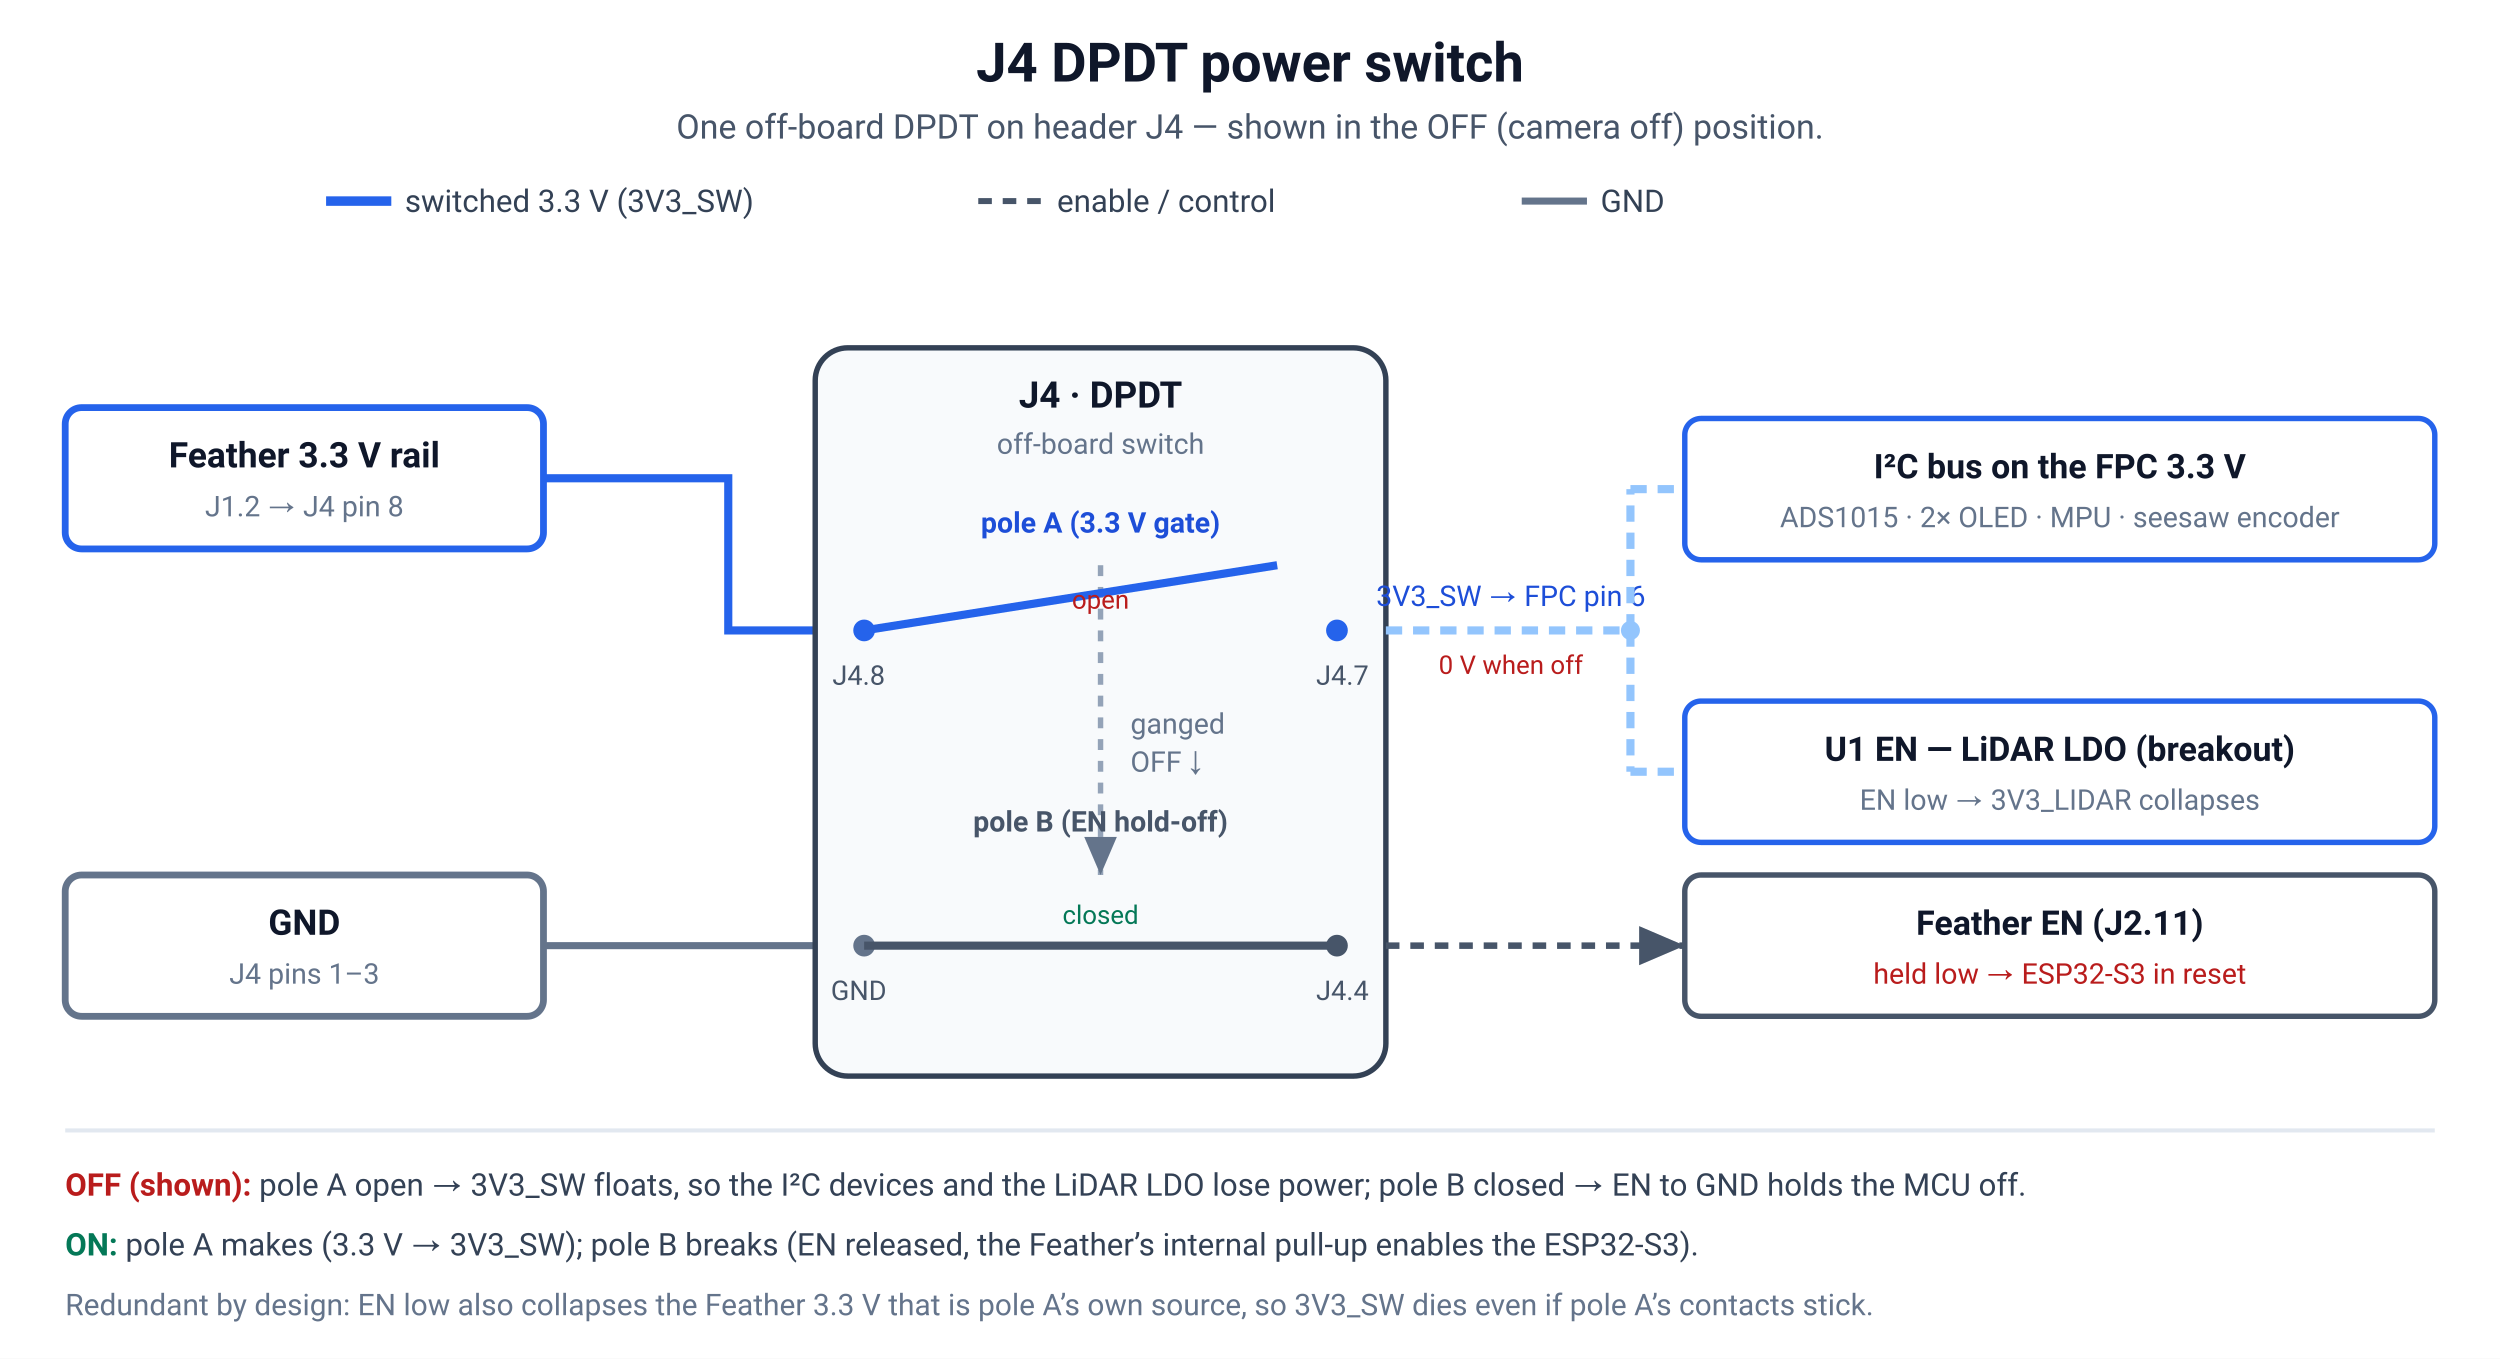
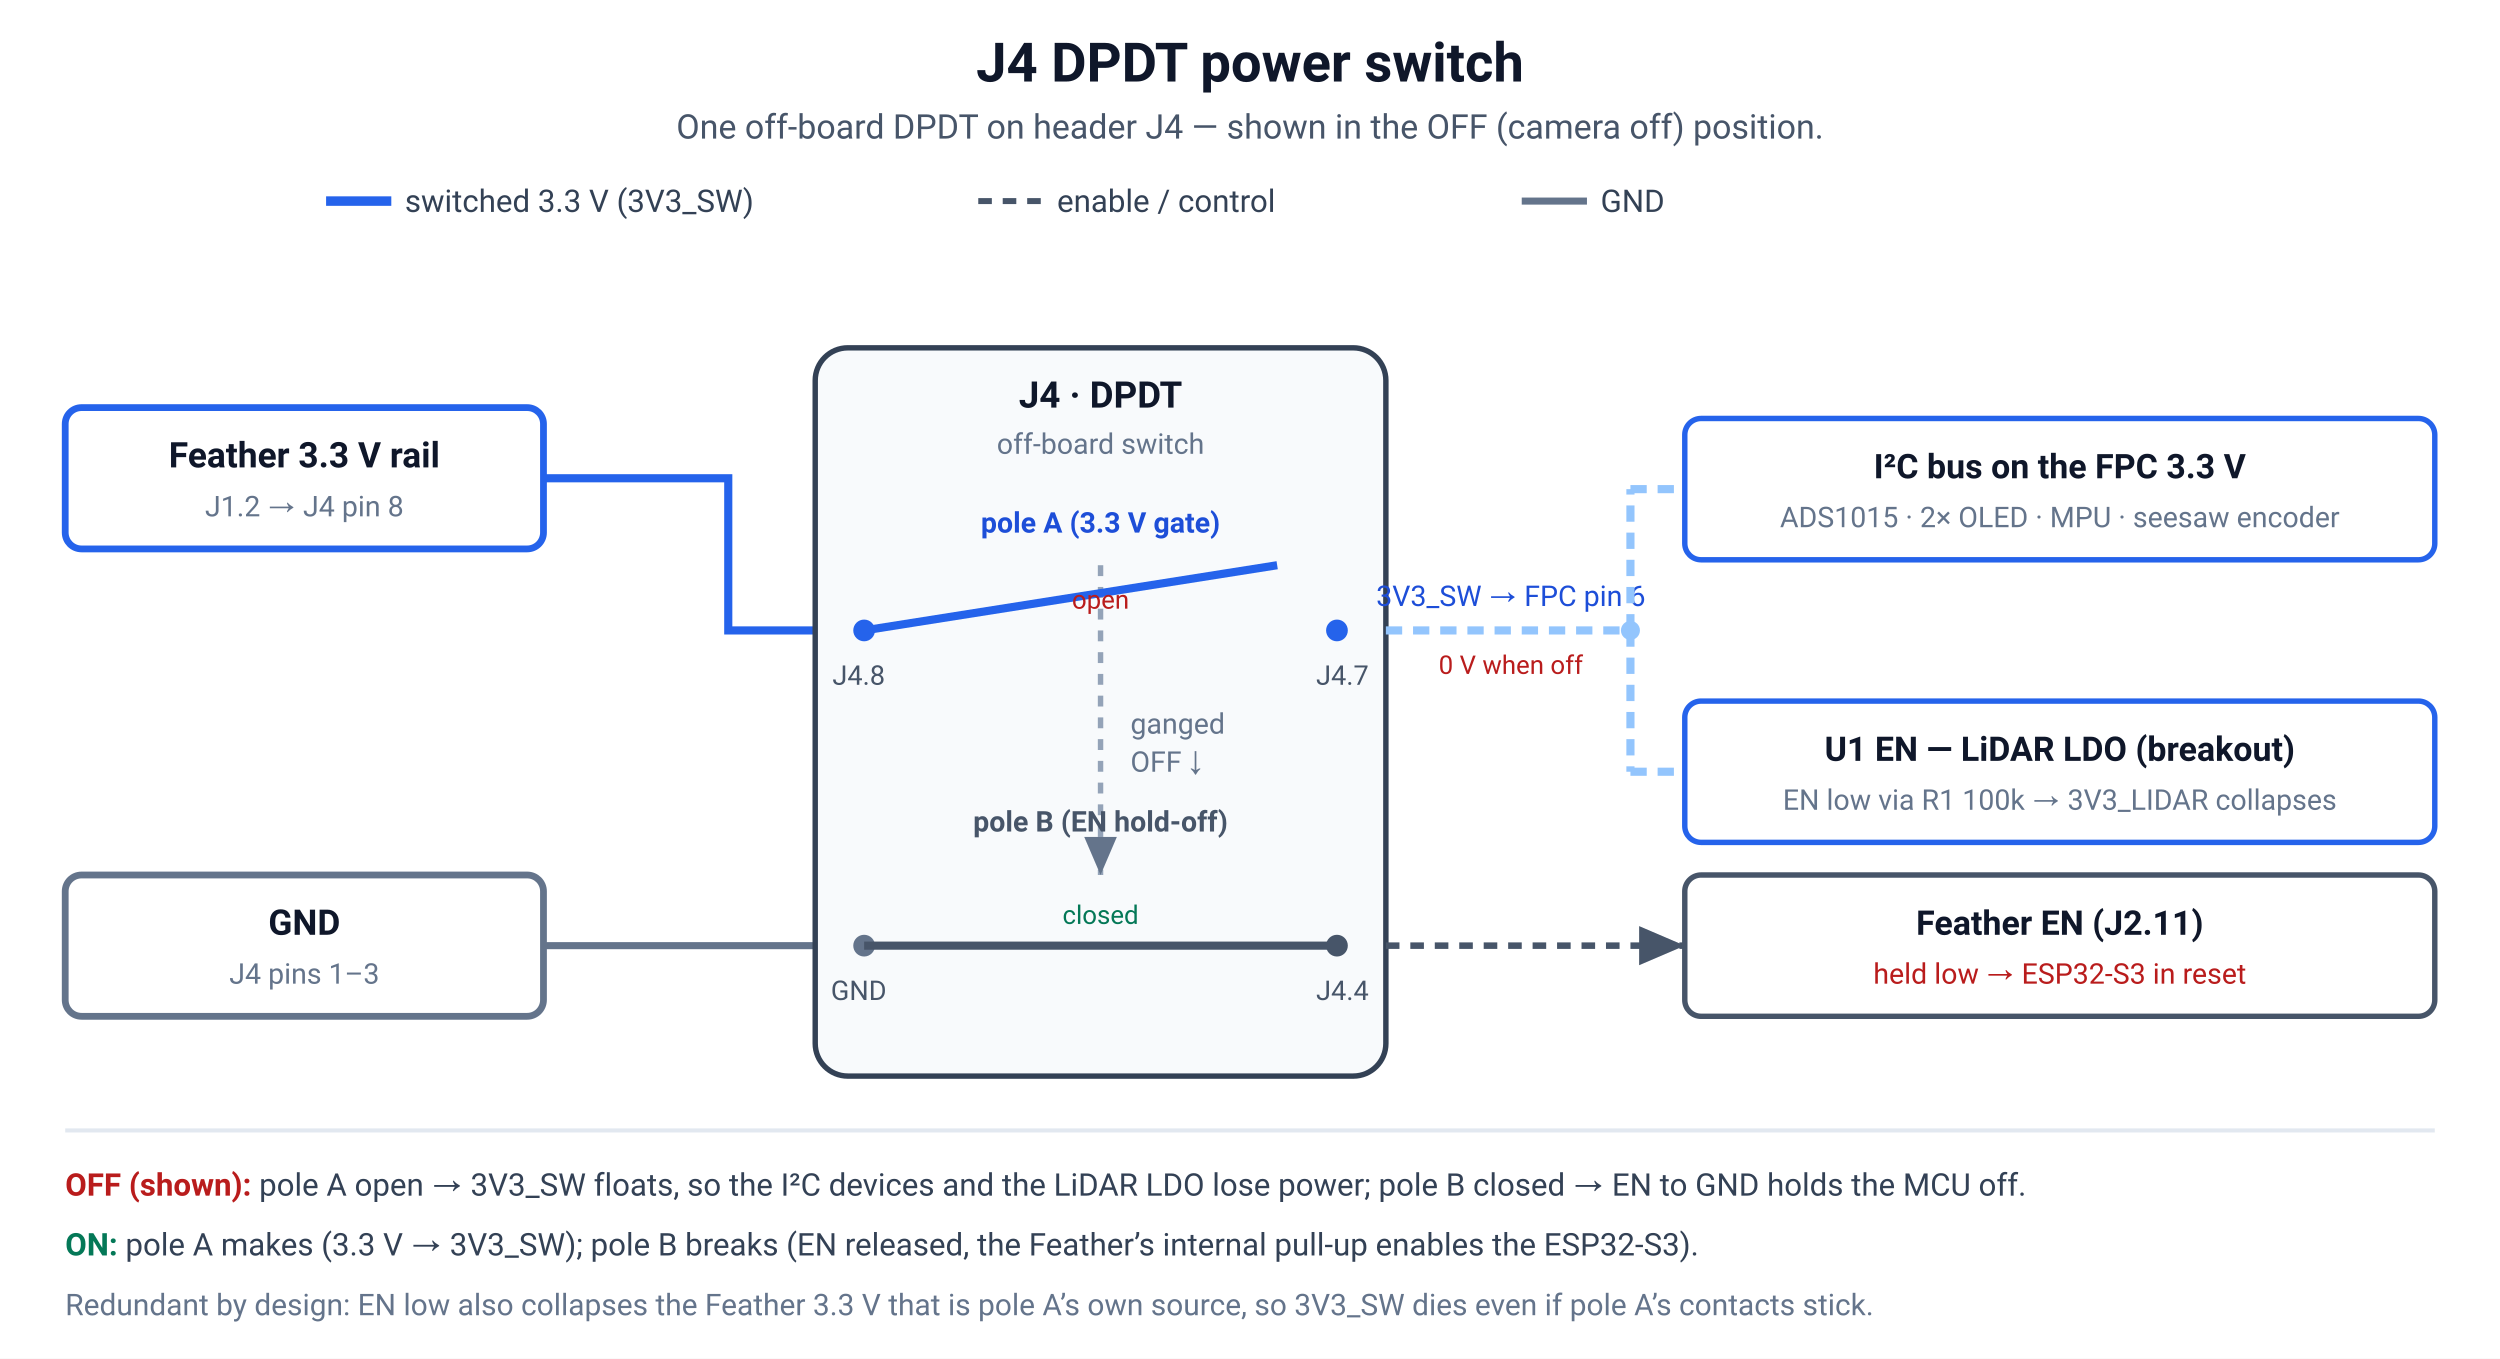
<svg xmlns="http://www.w3.org/2000/svg" viewBox="0 0 920 500" font-family="-apple-system, Segoe UI, Roboto, Helvetica, Arial, sans-serif">
  <defs>
    <marker id="aBlue" markerWidth="9" markerHeight="9" refX="7" refY="3" orient="auto">
      <path d="M0,0 L7,3 L0,6 Z" fill="#2563eb" />
    </marker>
    <marker id="aSlate" markerWidth="9" markerHeight="9" refX="7" refY="3" orient="auto">
      <path d="M0,0 L7,3 L0,6 Z" fill="#475569" />
    </marker>
    <marker id="aGray" markerWidth="9" markerHeight="9" refX="7" refY="3" orient="auto">
      <path d="M0,0 L7,3 L0,6 Z" fill="#64748b" />
    </marker>
  </defs>
  <rect x="0" y="0" width="920" height="500" fill="#ffffff" />
  <text x="460" y="30" text-anchor="middle" font-size="20" font-weight="700" fill="#0f172a">J4 DPDT power switch</text>
  <text x="460" y="51" text-anchor="middle" font-size="12.5" fill="#475569">One off-board DPDT on header J4 — shown in the OFF (camera off) position.</text>
  <g font-size="11.5" fill="#334155">
    <line x1="120" y1="74" x2="144" y2="74" stroke="#2563eb" stroke-width="3.5" />
    <text x="149" y="78">switched 3.3 V (3V3_SW)</text>
    <line x1="360" y1="74" x2="384" y2="74" stroke="#475569" stroke-width="2.2" stroke-dasharray="5 4" />
    <text x="389" y="78">enable / control</text>
    <line x1="560" y1="74" x2="584" y2="74" stroke="#64748b" stroke-width="2.6" />
    <text x="589" y="78">GND</text>
  </g>
  <rect x="24" y="150" width="176" height="52" rx="6" fill="#fff" stroke="#2563eb" stroke-width="2.5" />
  <text x="112" y="172" text-anchor="middle" font-size="13" font-weight="600" fill="#0f172a">Feather 3.3 V rail</text>
  <text x="112" y="190" text-anchor="middle" font-size="10.5" fill="#64748b">J1.2 → J4 pin 8</text>
  <rect x="24" y="322" width="176" height="52" rx="6" fill="#fff" stroke="#64748b" stroke-width="2.5" />
  <text x="112" y="344" text-anchor="middle" font-size="13" font-weight="600" fill="#0f172a">GND</text>
  <text x="112" y="362" text-anchor="middle" font-size="10.5" fill="#64748b">J4 pins 1–3</text>
  <polyline points="200,176 268,176 268,232 314,232" fill="none" stroke="#2563eb" stroke-width="3" />
  <line x1="200" y1="348" x2="314" y2="348" stroke="#64748b" stroke-width="2.6" />
  <rect x="300" y="128" width="210" height="268" rx="12" fill="#f8fafc" stroke="#334155" stroke-width="2" />
  <text x="405" y="150" text-anchor="middle" font-size="13.5" font-weight="700" fill="#0f172a">J4 · DPDT</text>
  <text x="405" y="167" text-anchor="middle" font-size="10.5" fill="#64748b">off-board switch</text>
  <line x1="405" y1="208" x2="405" y2="322" stroke="#94a3b8" stroke-width="2" stroke-dasharray="4 4" marker-end="url(#aGray)" />
  <text x="416" y="270" font-size="10.5" fill="#64748b">ganged</text>
  <text x="416" y="284" font-size="10.5" fill="#64748b">OFF ↓</text>
  <text x="405" y="196" text-anchor="middle" font-size="10.5" font-weight="600" fill="#1d4ed8">pole A (3.3 V gate)</text>
  <circle cx="318" cy="232" r="4" fill="#2563eb" />
  <circle cx="492" cy="232" r="4" fill="#2563eb" />
  <line x1="318" y1="232" x2="470" y2="208" stroke="#2563eb" stroke-width="3" />
  <text x="316" y="252" text-anchor="middle" font-size="10" fill="#475569">J4.8</text>
  <text x="494" y="252" text-anchor="middle" font-size="10" fill="#475569">J4.7</text>
  <text x="405" y="224" text-anchor="middle" font-size="9.5" fill="#b91c1c">open</text>
  <text x="405" y="306" text-anchor="middle" font-size="10.5" font-weight="600" fill="#475569">pole B (EN hold-off)</text>
  <circle cx="318" cy="348" r="4" fill="#64748b" />
  <circle cx="492" cy="348" r="4" fill="#475569" />
  <line x1="318" y1="348" x2="492" y2="348" stroke="#475569" stroke-width="3" />
  <text x="316" y="368" text-anchor="middle" font-size="10" fill="#475569">GND</text>
  <text x="494" y="368" text-anchor="middle" font-size="10" fill="#475569">J4.4</text>
  <text x="405" y="340" text-anchor="middle" font-size="9.5" fill="#047857">closed</text>
  <line x1="510" y1="232" x2="600" y2="232" stroke="#93c5fd" stroke-width="3" stroke-dasharray="6 4" />
  <circle cx="600" cy="232" r="3.5" fill="#93c5fd" />
  <text x="556" y="223" text-anchor="middle" font-size="10.5" fill="#1d4ed8">3V3_SW → FPC pin 6</text>
  <text x="556" y="248" text-anchor="middle" font-size="9.5" fill="#b91c1c">0 V when off</text>
  <line x1="600" y1="232" x2="600" y2="180" stroke="#93c5fd" stroke-width="3" stroke-dasharray="6 4" />
  <line x1="600" y1="180" x2="620" y2="180" stroke="#93c5fd" stroke-width="3" stroke-dasharray="6 4" />
  <line x1="600" y1="232" x2="600" y2="284" stroke="#93c5fd" stroke-width="3" stroke-dasharray="6 4" />
  <line x1="600" y1="284" x2="620" y2="284" stroke="#93c5fd" stroke-width="3" stroke-dasharray="6 4" />
  <rect x="620" y="154" width="276" height="52" rx="6" fill="#fff" stroke="#2563eb" stroke-width="2" />
  <text x="758" y="176" text-anchor="middle" font-size="12.5" font-weight="600" fill="#0f172a">I²C bus on the FPC 3.3 V</text>
  <text x="758" y="194" text-anchor="middle" font-size="10.5" fill="#64748b">ADS1015 · 2× OLED · MPU · seesaw encoder</text>
  <rect x="620" y="258" width="276" height="52" rx="6" fill="#fff" stroke="#2563eb" stroke-width="2" />
  <text x="758" y="280" text-anchor="middle" font-size="12.5" font-weight="600" fill="#0f172a">U1 EN — LiDAR LDO (breakout)</text>
-   <text x="758" y="298" text-anchor="middle" font-size="10.5" fill="#64748b">EN low → 3V3_LIDAR collapses</text>
+   <text x="758" y="298" text-anchor="middle" font-size="10.5" fill="#64748b">EN low via R1 100k → 3V3_LIDAR collapses</text>
  <line x1="510" y1="348" x2="620" y2="348" stroke="#475569" stroke-width="2.4" stroke-dasharray="5 4" marker-end="url(#aSlate)" />
  <rect x="620" y="322" width="276" height="52" rx="6" fill="#fff" stroke="#475569" stroke-width="2" />
  <text x="758" y="344" text-anchor="middle" font-size="12.5" font-weight="600" fill="#0f172a">Feather EN (J2.11)</text>
  <text x="758" y="362" text-anchor="middle" font-size="10.5" fill="#b91c1c">held low → ESP32-S3 in reset</text>
  <line x1="24" y1="416" x2="896" y2="416" stroke="#e2e8f0" stroke-width="1.5" />
  <text x="24" y="440" font-size="11.5" fill="#334155">
    <tspan font-weight="700" fill="#b91c1c">OFF (shown):</tspan> pole A open → 3V3_SW floats, so the I²C devices and the LiDAR LDO lose power; pole B closed → EN to GND holds the MCU off.</text>
  <text x="24" y="462" font-size="11.5" fill="#334155">
    <tspan font-weight="700" fill="#047857">ON:</tspan> pole A makes (3.3 V → 3V3_SW); pole B breaks (EN released, the Feather’s internal pull-up enables the ESP32-S3).</text>
  <text x="24" y="484" font-size="11" fill="#64748b">Redundant by design: EN low also collapses the Feather 3.3 V that is pole A’s own source, so 3V3_SW dies even if pole A’s contacts stick.</text>
</svg>
